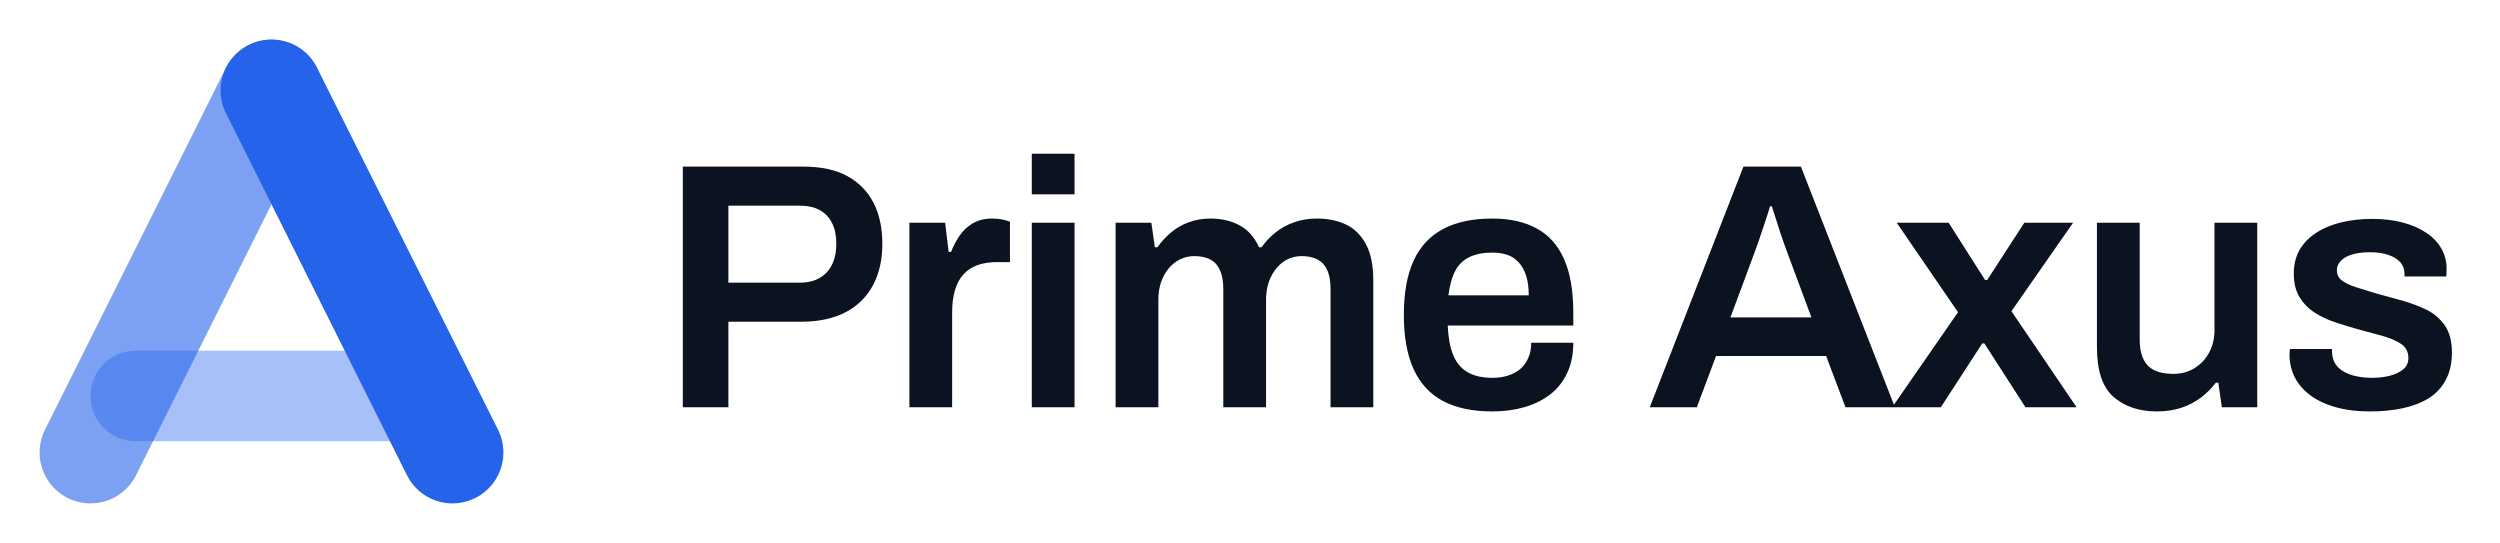
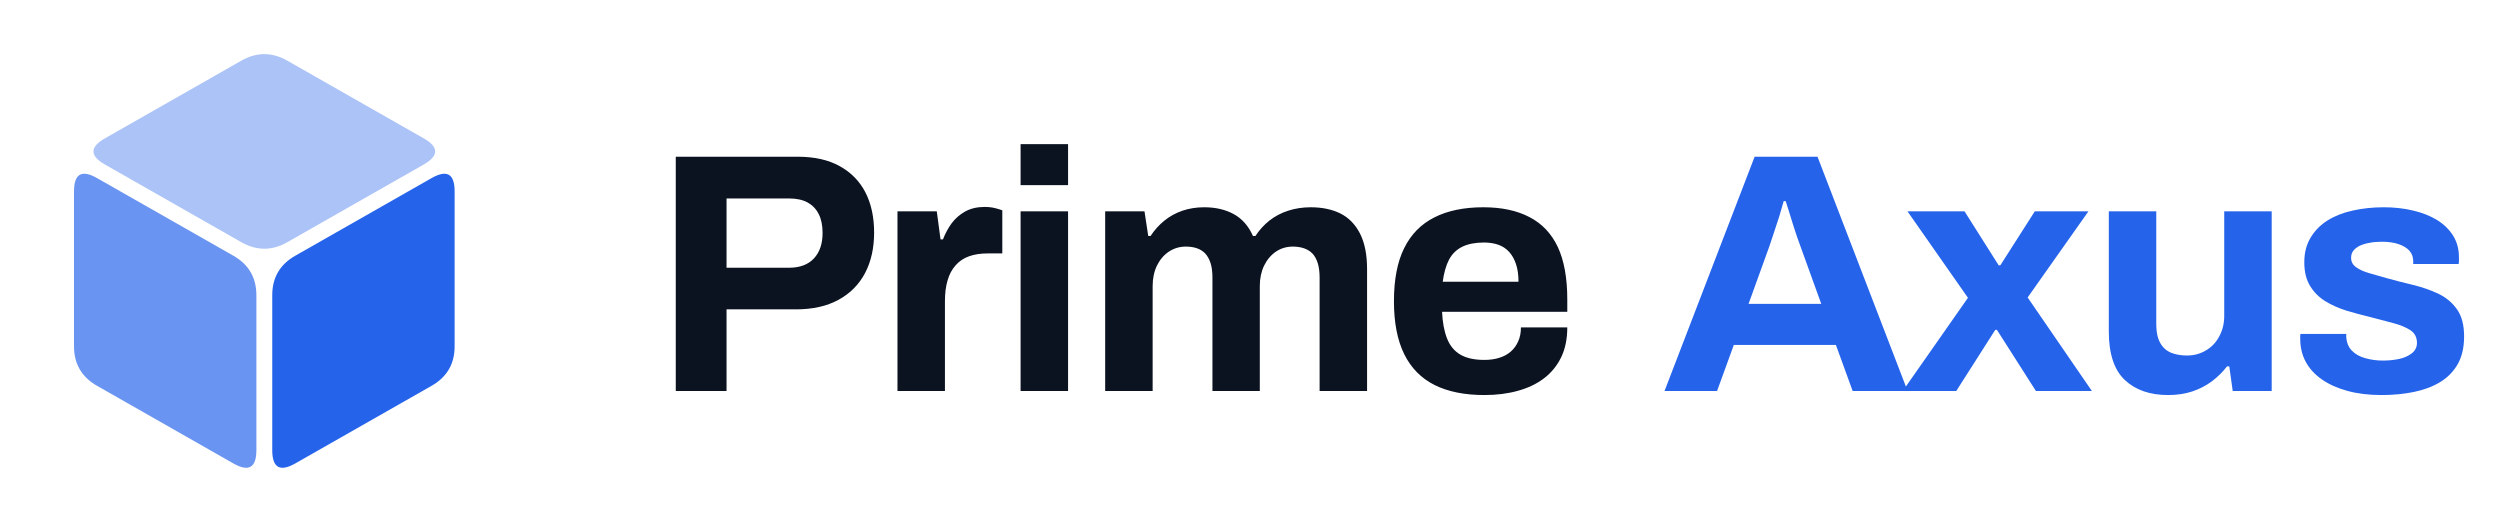
- <svg xmlns="http://www.w3.org/2000/svg" width="884" height="192" viewBox="0 0 221 48" fill="none">
-   <g fill="none" stroke="#2563EB" stroke-linecap="round">
-     <path d="M12 35H36" stroke-opacity=".4" stroke-width="8" />
-     <path d="M8 40L24 8" stroke-opacity=".6" stroke-width="9" />
-     <path d="M24 8L40 40" stroke-width="9" />
-   </g>
-   <path d="M64.39 36L60.36 36L60.36 14.73L71.02 14.73Q73.38 14.73 74.91 15.57Q76.44 16.41 77.22 17.93Q78 19.45 78 21.55Q78 23.63 77.19 25.18Q76.38 26.73 74.79 27.58Q73.19 28.44 70.80 28.44L64.39 28.44L64.39 36M64.39 18.18L64.39 24.99L70.68 24.99Q72.23 24.99 73.08 24.08Q73.93 23.17 73.93 21.55Q73.93 20.47 73.56 19.73Q73.19 18.98 72.48 18.58Q71.76 18.18 70.68 18.18L64.39 18.18M84.17 36L80.39 36L80.39 19.69L83.55 19.69L83.86 22.27L84.07 22.27Q84.38 21.49 84.83 20.83Q85.28 20.16 86 19.74Q86.71 19.32 87.73 19.32Q88.23 19.32 88.65 19.41Q89.06 19.51 89.28 19.60L89.28 23.17L88.14 23.17Q87.17 23.17 86.43 23.43Q85.69 23.69 85.17 24.25Q84.66 24.81 84.42 25.65Q84.17 26.48 84.17 27.60L84.17 36M94.99 17.18L91.21 17.18L91.21 13.59L94.99 13.59L94.99 17.18M94.99 36L91.21 36L91.21 19.69L94.99 19.69L94.99 36M102.40 36L98.62 36L98.62 19.69L101.78 19.69L102.09 21.86L102.31 21.86Q102.84 21.12 103.52 20.55Q104.20 19.97 105.08 19.65Q105.97 19.32 107.02 19.32Q108.45 19.32 109.56 19.91Q110.68 20.50 111.30 21.86L111.52 21.86Q112.04 21.12 112.76 20.55Q113.47 19.97 114.40 19.65Q115.33 19.32 116.41 19.32Q117.87 19.32 118.99 19.85Q120.10 20.38 120.75 21.59Q121.40 22.79 121.40 24.81L121.40 36L117.62 36L117.62 25.58Q117.62 24.75 117.44 24.17Q117.25 23.60 116.92 23.27Q116.60 22.95 116.12 22.79Q115.64 22.64 115.08 22.64Q114.18 22.64 113.47 23.13Q112.76 23.63 112.34 24.50Q111.92 25.37 111.92 26.51L111.92 36L108.14 36L108.14 25.58Q108.14 24.75 107.95 24.17Q107.76 23.60 107.44 23.27Q107.11 22.95 106.63 22.79Q106.15 22.64 105.59 22.64Q104.70 22.64 103.97 23.13Q103.24 23.63 102.82 24.50Q102.40 25.37 102.40 26.51L102.40 36M131.92 36.37Q129.31 36.37 127.58 35.46Q125.84 34.54 124.97 32.65Q124.10 30.76 124.10 27.85Q124.10 24.90 124.97 23.03Q125.84 21.15 127.58 20.24Q129.31 19.32 131.92 19.32Q134.27 19.32 135.87 20.21Q137.47 21.09 138.27 22.92Q139.08 24.75 139.08 27.66L139.08 28.78L127.98 28.78Q128.04 30.30 128.44 31.33Q128.85 32.37 129.70 32.88Q130.55 33.40 131.95 33.40Q132.66 33.40 133.28 33.21Q133.90 33.02 134.37 32.64Q134.83 32.25 135.09 31.66Q135.36 31.07 135.36 30.30L139.08 30.30Q139.08 31.85 138.53 32.99Q137.99 34.14 137.02 34.88Q136.04 35.63 134.74 36Q133.44 36.37 131.92 36.37M128.04 26.11L135.14 26.11Q135.14 25.09 134.91 24.38Q134.68 23.66 134.26 23.20Q133.84 22.73 133.25 22.53Q132.66 22.33 131.92 22.33Q130.71 22.33 129.89 22.73Q129.06 23.13 128.63 23.97Q128.20 24.81 128.04 26.11M150 36L145.84 36L154.12 14.73L159.20 14.73L167.51 36L163.14 36L161.43 31.47L151.70 31.47L150 36M155.11 22.30L152.97 28.06L160.13 28.06L157.99 22.30Q157.87 21.99 157.70 21.51Q157.53 21.03 157.34 20.45Q157.16 19.88 156.97 19.29Q156.78 18.70 156.63 18.24L156.47 18.24Q156.29 18.86 156.02 19.66Q155.76 20.47 155.51 21.18Q155.27 21.89 155.11 22.30M171.57 36L167.27 36L173.09 27.60L167.67 19.69L172.26 19.69L175.48 24.75L175.67 24.75L178.95 19.69L183.26 19.69L177.81 27.51L183.57 36L179.05 36L175.42 30.36L175.23 30.36L171.57 36M190.67 36.37Q188.32 36.37 186.84 35.09Q185.37 33.80 185.37 30.70L185.37 19.69L189.15 19.69L189.15 30.02Q189.15 30.88 189.36 31.46Q189.56 32.03 189.94 32.39Q190.33 32.74 190.89 32.90Q191.45 33.05 192.13 33.05Q193.15 33.05 193.97 32.56Q194.80 32.06 195.28 31.18Q195.76 30.30 195.76 29.18L195.76 19.69L199.54 19.69L199.54 36L196.41 36L196.10 33.83L195.88 33.83Q195.32 34.57 194.56 35.15Q193.80 35.72 192.83 36.05Q191.85 36.37 190.67 36.37M209.52 36.37Q207.76 36.37 206.42 35.98Q205.09 35.60 204.19 34.91Q203.29 34.23 202.84 33.32Q202.39 32.40 202.39 31.32Q202.39 31.16 202.41 31.04Q202.43 30.92 202.43 30.85L206.15 30.85L206.15 31.10Q206.18 31.94 206.67 32.45Q207.17 32.96 207.97 33.18Q208.78 33.40 209.68 33.40Q210.49 33.40 211.21 33.23Q211.94 33.05 212.42 32.67Q212.90 32.28 212.90 31.66Q212.90 30.85 212.28 30.42Q211.66 29.99 210.66 29.71Q209.65 29.43 208.50 29.12Q207.48 28.84 206.46 28.50Q205.43 28.16 204.61 27.63Q203.79 27.10 203.28 26.27Q202.77 25.43 202.77 24.19Q202.77 22.98 203.29 22.08Q203.82 21.18 204.75 20.58Q205.68 19.97 206.95 19.66Q208.22 19.35 209.71 19.35Q211.17 19.35 212.36 19.66Q213.55 19.97 214.44 20.55Q215.32 21.12 215.80 21.94Q216.28 22.76 216.28 23.76Q216.28 23.97 216.27 24.19Q216.25 24.41 216.25 24.44L212.56 24.44L212.56 24.22Q212.56 23.63 212.21 23.21Q211.85 22.79 211.18 22.55Q210.52 22.30 209.52 22.30Q208.78 22.30 208.22 22.42Q207.66 22.55 207.31 22.76Q206.95 22.98 206.77 23.26Q206.58 23.54 206.58 23.88Q206.58 24.47 207.04 24.81Q207.51 25.15 208.30 25.40Q209.09 25.65 210.02 25.93Q211.14 26.23 212.31 26.56Q213.49 26.89 214.50 27.38Q215.51 27.88 216.13 28.78Q216.75 29.68 216.75 31.16Q216.75 32.59 216.20 33.60Q215.66 34.60 214.69 35.21Q213.71 35.81 212.39 36.09Q211.07 36.37 209.52 36.37" fill="#0B1220" />
+ <svg xmlns="http://www.w3.org/2000/svg" width="908" height="192" viewBox="0 0 227 48" fill="none">
+   <path d="M21.91 5.51Q24.00 4.32 26.09 5.51L38.47 12.56Q40.56 13.75 38.47 14.94L26.09 21.99Q24.00 23.18 21.91 21.99L9.53 14.94Q7.44 13.75 9.53 12.56Z" fill="#2563EB" fill-opacity="0.38" />
+   <path d="M6.72 17.38Q6.72 14.98 8.81 16.17L21.19 23.22Q23.28 24.41 23.28 26.81L23.28 40.87Q23.28 43.27 21.19 42.08L8.81 35.03Q6.72 33.84 6.72 31.44Z" fill="#2563EB" fill-opacity="0.68" />
+   <path d="M24.72 26.81Q24.72 24.41 26.81 23.22L39.19 16.17Q41.28 14.98 41.28 17.38L41.28 31.44Q41.28 33.84 39.19 35.03L26.81 42.08Q24.72 43.27 24.72 40.87Z" fill="#2563EB" fill-opacity="1" />
+   <path d="M65.97 35.50L61.36 35.50L61.36 14.23L72.42 14.23Q74.72 14.23 76.25 15.09Q77.79 15.94 78.58 17.47Q79.37 19.01 79.37 21.12Q79.37 23.22 78.55 24.79Q77.72 26.36 76.14 27.22Q74.56 28.09 72.27 28.09L65.97 28.09L65.97 35.50M65.97 18.02L65.97 24.31L71.65 24.31Q73.11 24.31 73.90 23.47Q74.69 22.63 74.69 21.15Q74.69 20.12 74.34 19.44Q74 18.76 73.34 18.39Q72.67 18.02 71.65 18.02L65.97 18.02M85.80 35.50L81.49 35.50L81.49 19.19L85.06 19.19L85.40 21.74L85.62 21.74Q85.93 20.93 86.42 20.26Q86.92 19.60 87.66 19.19Q88.41 18.79 89.40 18.79Q89.93 18.79 90.36 18.90Q90.80 19.01 91.01 19.10L91.01 23.01L89.68 23.01Q88.72 23.01 87.99 23.27Q87.26 23.53 86.77 24.09Q86.27 24.65 86.04 25.46Q85.80 26.26 85.80 27.35L85.80 35.50M96.98 16.81L92.67 16.81L92.67 13.09L96.98 13.09L96.98 16.81M96.98 35.50L92.67 35.50L92.67 19.19L96.98 19.19L96.98 35.50M104.66 35.50L100.35 35.50L100.35 19.19L103.92 19.19L104.26 21.43L104.47 21.43Q105 20.62 105.73 20.03Q106.46 19.44 107.37 19.13Q108.29 18.82 109.34 18.82Q110.89 18.82 112.02 19.44Q113.16 20.06 113.77 21.43L113.99 21.43Q114.52 20.62 115.26 20.03Q116.01 19.44 116.97 19.13Q117.93 18.82 119.01 18.82Q120.56 18.82 121.70 19.38Q122.83 19.94 123.48 21.19Q124.13 22.45 124.13 24.43L124.13 35.50L119.82 35.50L119.82 25.21Q119.82 24.43 119.65 23.89Q119.48 23.35 119.17 23.02Q118.86 22.70 118.39 22.54Q117.93 22.39 117.40 22.39Q116.53 22.39 115.85 22.85Q115.17 23.32 114.78 24.12Q114.39 24.93 114.39 25.98L114.39 35.50L110.09 35.50L110.09 25.21Q110.09 24.43 109.92 23.89Q109.74 23.35 109.44 23.02Q109.13 22.70 108.68 22.54Q108.23 22.39 107.67 22.39Q106.83 22.39 106.13 22.85Q105.44 23.32 105.05 24.12Q104.66 24.93 104.66 25.98L104.66 35.50M134.78 35.87Q132.09 35.87 130.26 34.96Q128.43 34.04 127.50 32.15Q126.57 30.26 126.57 27.35Q126.57 24.40 127.50 22.53Q128.43 20.65 130.24 19.74Q132.05 18.82 134.69 18.82Q137.17 18.82 138.87 19.71Q140.58 20.59 141.45 22.43Q142.31 24.28 142.31 27.19L142.31 28.31L130.94 28.31Q131 29.73 131.39 30.73Q131.78 31.72 132.60 32.20Q133.42 32.68 134.78 32.68Q135.53 32.68 136.13 32.49Q136.73 32.31 137.17 31.93Q137.60 31.56 137.85 31Q138.10 30.45 138.10 29.73L142.31 29.73Q142.31 31.28 141.76 32.43Q141.20 33.58 140.21 34.34Q139.22 35.10 137.84 35.48Q136.46 35.87 134.78 35.87M131 25.58L137.88 25.58Q137.88 24.65 137.65 23.97Q137.42 23.29 137.01 22.85Q136.61 22.42 136.04 22.22Q135.46 22.02 134.75 22.02Q133.57 22.02 132.78 22.40Q131.99 22.79 131.57 23.58Q131.16 24.37 131 25.58" fill="#0B1220" />
+   <path d="M155.91 35.50L151.14 35.50L159.32 14.23L165.03 14.23L173.21 35.50L168.22 35.50L166.70 31.32L157.43 31.32L155.91 35.50M160.66 22.36L158.77 27.59L165.37 27.59L163.48 22.36Q163.35 22.02 163.18 21.53Q163.01 21.05 162.83 20.46Q162.64 19.88 162.47 19.30Q162.30 18.73 162.14 18.26L161.96 18.26Q161.80 18.85 161.56 19.64Q161.31 20.43 161.06 21.16Q160.81 21.89 160.66 22.36M177.63 35.50L172.77 35.50L178.69 27.04L173.20 19.19L178.38 19.19L181.48 24.09L181.63 24.09L184.76 19.19L189.63 19.19L184.11 27.01L189.94 35.50L184.86 35.50L181.32 29.95L181.17 29.95L177.63 35.50M196.87 35.87Q194.39 35.87 192.94 34.51Q191.48 33.14 191.48 30.11L191.48 19.19L195.79 19.19L195.79 29.39Q195.79 30.20 195.97 30.74Q196.16 31.28 196.52 31.63Q196.87 31.97 197.40 32.12Q197.93 32.28 198.58 32.28Q199.54 32.28 200.31 31.81Q201.09 31.35 201.52 30.52Q201.96 29.70 201.96 28.68L201.96 19.19L206.27 19.19L206.27 35.50L202.73 35.50L202.42 33.27L202.21 33.27Q201.62 34.04 200.83 34.63Q200.03 35.22 199.04 35.55Q198.05 35.87 196.87 35.87M216.24 35.87Q214.53 35.87 213.17 35.50Q211.80 35.13 210.84 34.46Q209.88 33.80 209.37 32.87Q208.86 31.93 208.86 30.76L208.86 30.51Q208.86 30.38 208.89 30.32L213.04 30.32L213.04 30.57Q213.08 31.35 213.54 31.83Q214 32.31 214.76 32.52Q215.52 32.74 216.36 32.74Q217.11 32.74 217.80 32.60Q218.50 32.46 218.98 32.09Q219.46 31.72 219.46 31.13Q219.46 30.38 218.86 29.98Q218.25 29.58 217.28 29.33Q216.30 29.08 215.15 28.77Q214.10 28.52 213.04 28.20Q211.99 27.87 211.14 27.35Q210.28 26.82 209.76 25.97Q209.23 25.12 209.23 23.81Q209.23 22.54 209.79 21.60Q210.35 20.65 211.32 20.03Q212.30 19.41 213.62 19.12Q214.94 18.82 216.45 18.82Q217.88 18.82 219.12 19.12Q220.36 19.41 221.29 19.98Q222.22 20.56 222.75 21.41Q223.27 22.26 223.27 23.32L223.27 23.72Q223.27 23.91 223.24 23.97L219.12 23.97L219.12 23.72Q219.12 23.16 218.78 22.77Q218.44 22.39 217.80 22.17Q217.17 21.95 216.27 21.95Q215.65 21.95 215.14 22.05Q214.63 22.14 214.25 22.32Q213.88 22.51 213.68 22.77Q213.48 23.04 213.48 23.41Q213.48 23.94 213.93 24.26Q214.38 24.59 215.12 24.80Q215.87 25.02 216.76 25.27Q217.88 25.58 219.10 25.87Q220.33 26.17 221.38 26.66Q222.44 27.16 223.09 28.08Q223.74 28.99 223.74 30.54Q223.74 32.03 223.17 33.05Q222.59 34.07 221.57 34.69Q220.55 35.31 219.18 35.59Q217.82 35.87 216.24 35.87" fill="#2563EB" />
</svg>
